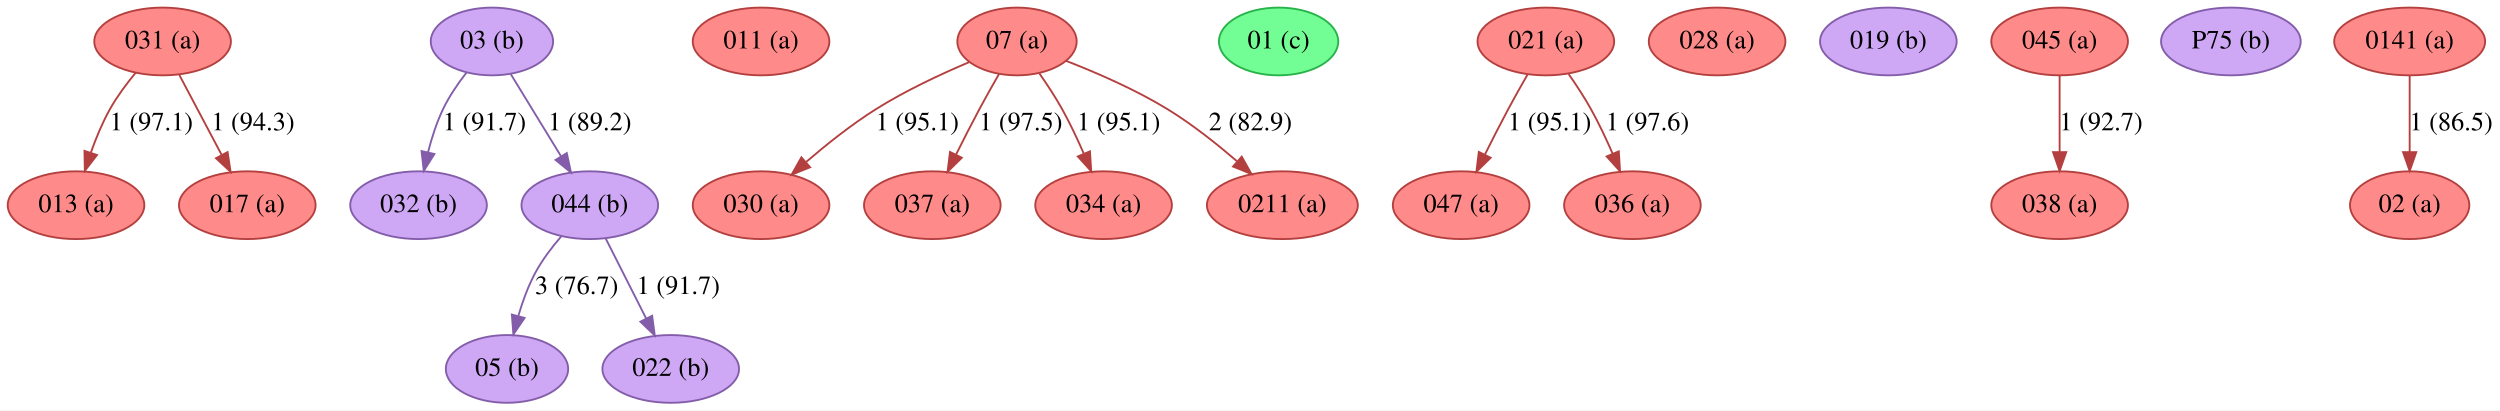
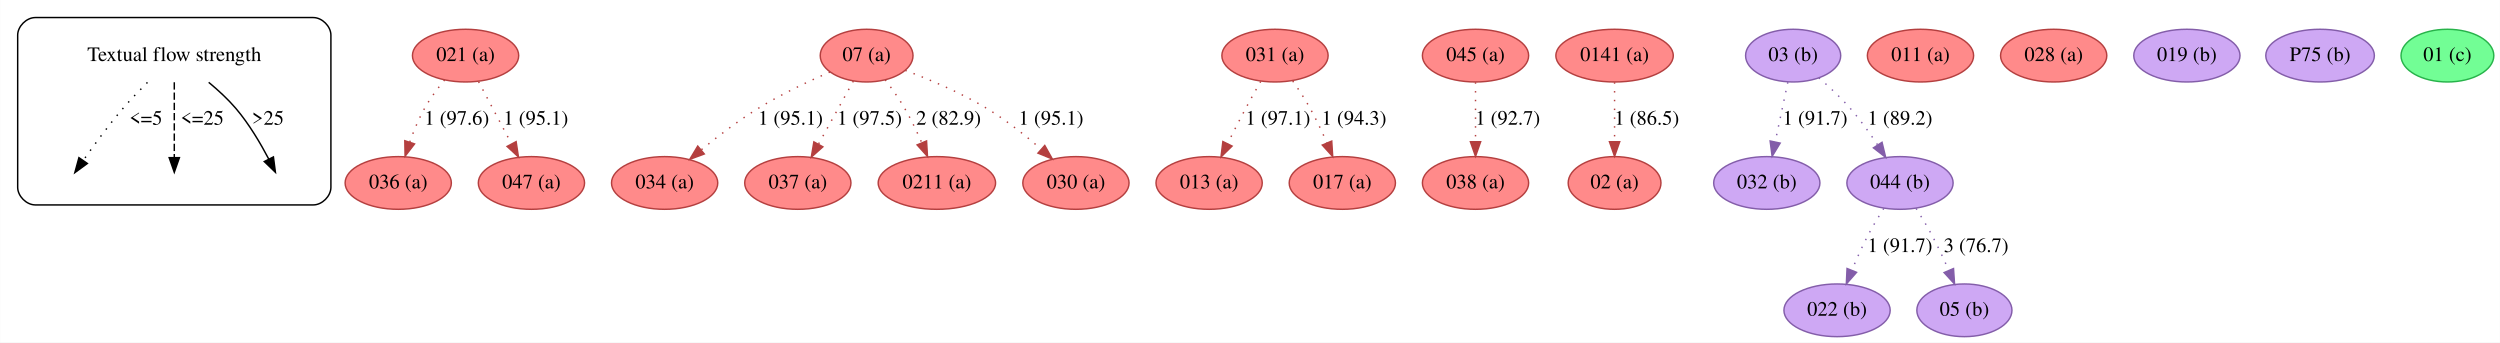
- <svg xmlns="http://www.w3.org/2000/svg" width="1328pt" height="218pt" viewBox="0.00 0.00 1328.40 218.00">
-   <g id="graph0" class="graph" transform="scale(1 1) rotate(0) translate(4 214)">
-     <polygon fill="white" stroke="none" points="-4,4 -4,-214 1324.4,-214 1324.4,4 -4,4" />
+ <svg xmlns="http://www.w3.org/2000/svg" width="1708pt" height="234pt" viewBox="0.00 0.00 1707.85 234.00">
+   <g id="graph0" class="graph" transform="scale(1 1) rotate(0) translate(4 230)">
+     <polygon fill="white" stroke="none" points="-4,4 -4,-230 1703.85,-230 1703.85,4 -4,4" />
+     <g id="clust1" class="cluster">
+       <path fill="none" stroke="black" d="M20,-90C20,-90 210,-90 210,-90 216,-90 222,-96 222,-102 222,-102 222,-206 222,-206 222,-212 216,-218 210,-218 210,-218 20,-218 20,-218 14,-218 8,-212 8,-206 8,-206 8,-102 8,-102 8,-96 14,-90 20,-90" />
+     </g>
    <g id="node1" class="node">
-       <ellipse fill="#ff8a8a" stroke="#b43f3f" cx="36.397" cy="-105" rx="36.294" ry="18" />
-       <text text-anchor="middle" x="36.397" y="-101.3" font-family="Times,serif" font-size="14.00">013 (a)</text>
+       <text text-anchor="middle" x="115" y="-188.3" font-family="Times,serif" font-size="14.00">Textual flow strength</text>
    </g>
-     <g id="node2" class="node">
-       <ellipse fill="#cea8f4" stroke="#835da9" cx="265.397" cy="-18" rx="32.494" ry="18" />
-       <text text-anchor="middle" x="265.397" y="-14.3" font-family="Times,serif" font-size="14.00">05 (b)</text>
+     <g id="edge1" class="edge">
+       <path fill="none" stroke="black" stroke-dasharray="1,5" d="M96.666,-173.686C91.132,-168.194 85.161,-161.989 80,-156 70.171,-144.593 60.072,-130.779 52.914,-120.563" />
+       <polygon fill="black" stroke="black" points="55.614,-118.314 47.056,-112.068 49.851,-122.288 55.614,-118.314" />
+       <text text-anchor="middle" x="95.5" y="-144.8" font-family="Times,serif" font-size="14.00">&lt;=5  </text>
    </g>
-     <g id="node3" class="node">
-       <ellipse fill="#ff8a8a" stroke="#b43f3f" cx="400.397" cy="-192" rx="36.294" ry="18" />
-       <text text-anchor="middle" x="400.397" y="-188.3" font-family="Times,serif" font-size="14.00">011 (a)</text>
+     <g id="edge2" class="edge">
+       <path fill="none" stroke="black" stroke-dasharray="5,2" d="M115,-173.799C115,-158.794 115,-137.174 115,-122.409" />
+       <polygon fill="black" stroke="black" points="118.5,-122.293 115,-112.293 111.5,-122.293 118.5,-122.293" />
+       <text text-anchor="middle" x="134" y="-144.8" font-family="Times,serif" font-size="14.00">  &lt;=25</text>
    </g>
-     <g id="node4" class="node">
-       <ellipse fill="#ff8a8a" stroke="#b43f3f" cx="127.397" cy="-105" rx="36.294" ry="18" />
-       <text text-anchor="middle" x="127.397" y="-101.3" font-family="Times,serif" font-size="14.00">017 (a)</text>
+     <g id="edge3" class="edge">
+       <path fill="none" stroke="black" d="M138.503,-173.76C144.906,-168.462 151.567,-162.344 157,-156 166.087,-145.39 174.095,-131.689 179.546,-121.313" />
+       <polygon fill="black" stroke="black" points="182.722,-122.789 184.091,-112.283 176.469,-119.642 182.722,-122.789" />
+       <text text-anchor="middle" x="179" y="-144.8" font-family="Times,serif" font-size="14.00">&gt;25</text>
    </g>
    <g id="node5" class="node">
-       <ellipse fill="#ff8a8a" stroke="#b43f3f" cx="536.397" cy="-192" rx="31.695" ry="18" />
-       <text text-anchor="middle" x="536.397" y="-188.3" font-family="Times,serif" font-size="14.00">07 (a)</text>
+       <ellipse fill="#ff8a8a" stroke="#b43f3f" cx="314" cy="-192" rx="36.294" ry="18" />
+       <text text-anchor="middle" x="314" y="-188.3" font-family="Times,serif" font-size="14.00">021 (a)</text>
    </g>
    <g id="node6" class="node">
-       <ellipse fill="#ff8a8a" stroke="#b43f3f" cx="400.397" cy="-105" rx="36.294" ry="18" />
-       <text text-anchor="middle" x="400.397" y="-101.3" font-family="Times,serif" font-size="14.00">030 (a)</text>
+       <ellipse fill="#ff8a8a" stroke="#b43f3f" cx="268" cy="-105" rx="36.294" ry="18" />
+       <text text-anchor="middle" x="268" y="-101.3" font-family="Times,serif" font-size="14.00">036 (a)</text>
    </g>
-     <g id="edge1" class="edge">
-       <path fill="none" stroke="#b43f3f" d="M510.92,-180.993C496.007,-174.682 477.085,-165.871 461.397,-156 448.467,-147.864 435.222,-137.324 424.392,-128.02" />
-       <polygon fill="#b43f3f" stroke="#b43f3f" points="426.451,-125.17 416.626,-121.206 421.834,-130.432 426.451,-125.17" />
-       <text text-anchor="middle" x="483.397" y="-144.8" font-family="Times,serif" font-size="14.00">1 (95.1)</text>
+     <g id="edge4" class="edge">
+       <path fill="none" stroke="#b43f3f" stroke-dasharray="1,5" d="M299.713,-175.414C294.903,-169.617 289.8,-162.791 286,-156 281.99,-148.834 278.593,-140.608 275.867,-132.924" />
+       <polygon fill="#b43f3f" stroke="#b43f3f" points="279.138,-131.666 272.675,-123.271 272.492,-133.864 279.138,-131.666" />
+       <text text-anchor="middle" x="308" y="-144.8" font-family="Times,serif" font-size="14.00">1 (97.6)</text>
+     </g>
+     <g id="node7" class="node">
+       <ellipse fill="#ff8a8a" stroke="#b43f3f" cx="359" cy="-105" rx="36.294" ry="18" />
+       <text text-anchor="middle" x="359" y="-101.3" font-family="Times,serif" font-size="14.00">047 (a)</text>
+     </g>
+     <g id="edge5" class="edge">
+       <path fill="none" stroke="#b43f3f" stroke-dasharray="1,5" d="M322.891,-174.207C329.3,-162.099 338.071,-145.533 345.363,-131.759" />
+       <polygon fill="#b43f3f" stroke="#b43f3f" points="348.542,-133.234 350.128,-122.758 342.356,-129.959 348.542,-133.234" />
+       <text text-anchor="middle" x="362" y="-144.8" font-family="Times,serif" font-size="14.00">1 (95.1)</text>
+     </g>
+     <g id="node8" class="node">
+       <ellipse fill="#ff8a8a" stroke="#b43f3f" cx="588" cy="-192" rx="31.695" ry="18" />
+       <text text-anchor="middle" x="588" y="-188.3" font-family="Times,serif" font-size="14.00">07 (a)</text>
+     </g>
+     <g id="node9" class="node">
+       <ellipse fill="#ff8a8a" stroke="#b43f3f" cx="450" cy="-105" rx="36.294" ry="18" />
+       <text text-anchor="middle" x="450" y="-101.3" font-family="Times,serif" font-size="14.00">034 (a)</text>
+     </g>
+     <g id="edge6" class="edge">
+       <path fill="none" stroke="#b43f3f" stroke-dasharray="1,5" d="M562.956,-180.809C548.274,-174.434 529.605,-165.622 514,-156 500.479,-147.664 486.464,-136.981 475.009,-127.633" />
+       <polygon fill="#b43f3f" stroke="#b43f3f" points="477.091,-124.813 467.163,-121.113 472.617,-130.196 477.091,-124.813" />
+       <text text-anchor="middle" x="536" y="-144.8" font-family="Times,serif" font-size="14.00">1 (95.1)</text>
+     </g>
+     <g id="node10" class="node">
+       <ellipse fill="#ff8a8a" stroke="#b43f3f" cx="541" cy="-105" rx="36.294" ry="18" />
+       <text text-anchor="middle" x="541" y="-101.3" font-family="Times,serif" font-size="14.00">037 (a)</text>
+     </g>
+     <g id="edge7" class="edge">
+       <path fill="none" stroke="#b43f3f" stroke-dasharray="1,5" d="M578.938,-174.611C572.219,-162.46 562.93,-145.66 555.225,-131.725" />
+       <polygon fill="#b43f3f" stroke="#b43f3f" points="558.097,-129.686 550.195,-122.629 551.971,-133.073 558.097,-129.686" />
+       <text text-anchor="middle" x="590" y="-144.8" font-family="Times,serif" font-size="14.00">1 (97.5)</text>
    </g>
    <g id="node11" class="node">
-       <ellipse fill="#ff8a8a" stroke="#b43f3f" cx="491.397" cy="-105" rx="36.294" ry="18" />
-       <text text-anchor="middle" x="491.397" y="-101.3" font-family="Times,serif" font-size="14.00">037 (a)</text>
+       <ellipse fill="#ff8a8a" stroke="#b43f3f" cx="636" cy="-105" rx="40.094" ry="18" />
+       <text text-anchor="middle" x="636" y="-101.3" font-family="Times,serif" font-size="14.00">0211 (a)</text>
    </g>
-     <g id="edge4" class="edge">
-       <path fill="none" stroke="#b43f3f" d="M526.847,-174.723C523.473,-168.861 519.699,-162.17 516.397,-156 512.229,-148.213 507.866,-139.645 503.972,-131.834" />
-       <polygon fill="#b43f3f" stroke="#b43f3f" points="507.069,-130.2 499.5,-122.785 500.793,-133.301 507.069,-130.2" />
-       <text text-anchor="middle" x="538.397" y="-144.8" font-family="Times,serif" font-size="14.00">1 (97.5)</text>
+     <g id="edge8" class="edge">
+       <path fill="none" stroke="#b43f3f" stroke-dasharray="1,5" d="M600.693,-175.487C605.203,-169.587 610.119,-162.674 614,-156 618.291,-148.622 622.284,-140.251 625.658,-132.498" />
+       <polygon fill="#b43f3f" stroke="#b43f3f" points="628.947,-133.706 629.577,-123.13 622.489,-131.004 628.947,-133.706" />
+       <text text-anchor="middle" x="644" y="-144.8" font-family="Times,serif" font-size="14.00">2 (82.9)</text>
+     </g>
+     <g id="node12" class="node">
+       <ellipse fill="#ff8a8a" stroke="#b43f3f" cx="731" cy="-105" rx="36.294" ry="18" />
+       <text text-anchor="middle" x="731" y="-101.3" font-family="Times,serif" font-size="14.00">030 (a)</text>
+     </g>
+     <g id="edge9" class="edge">
+       <path fill="none" stroke="#b43f3f" stroke-dasharray="1,5" d="M614.407,-181.916C630.951,-175.703 652.396,-166.673 670,-156 683.063,-148.08 696.326,-137.567 707.133,-128.226" />
+       <polygon fill="#b43f3f" stroke="#b43f3f" points="709.706,-130.622 714.874,-121.373 705.066,-125.38 709.706,-130.622" />
+       <text text-anchor="middle" x="714" y="-144.8" font-family="Times,serif" font-size="14.00">1 (95.1)</text>
+     </g>
+     <g id="node13" class="node">
+       <ellipse fill="#ff8a8a" stroke="#b43f3f" cx="867" cy="-192" rx="36.294" ry="18" />
+       <text text-anchor="middle" x="867" y="-188.3" font-family="Times,serif" font-size="14.00">031 (a)</text>
+     </g>
+     <g id="node14" class="node">
+       <ellipse fill="#ff8a8a" stroke="#b43f3f" cx="822" cy="-105" rx="36.294" ry="18" />
+       <text text-anchor="middle" x="822" y="-101.3" font-family="Times,serif" font-size="14.00">013 (a)</text>
+     </g>
+     <g id="edge10" class="edge">
+       <path fill="none" stroke="#b43f3f" stroke-dasharray="1,5" d="M857.247,-174.371C853.926,-168.593 850.236,-162.047 847,-156 842.833,-148.213 838.469,-139.645 834.575,-131.834" />
+       <polygon fill="#b43f3f" stroke="#b43f3f" points="837.672,-130.2 830.104,-122.785 831.397,-133.301 837.672,-130.2" />
+       <text text-anchor="middle" x="869" y="-144.8" font-family="Times,serif" font-size="14.00">1 (97.1)</text>
+     </g>
+     <g id="node15" class="node">
+       <ellipse fill="#ff8a8a" stroke="#b43f3f" cx="913" cy="-105" rx="36.294" ry="18" />
+       <text text-anchor="middle" x="913" y="-101.3" font-family="Times,serif" font-size="14.00">017 (a)</text>
+     </g>
+     <g id="edge11" class="edge">
+       <path fill="none" stroke="#b43f3f" stroke-dasharray="1,5" d="M879.129,-174.67C883.149,-168.917 887.489,-162.309 891,-156 895.15,-148.542 899.102,-140.148 902.481,-132.398" />
+       <polygon fill="#b43f3f" stroke="#b43f3f" points="905.764,-133.619 906.427,-123.044 899.315,-130.897 905.764,-133.619" />
+       <text text-anchor="middle" x="921" y="-144.8" font-family="Times,serif" font-size="14.00">1 (94.3)</text>
+     </g>
+     <g id="node16" class="node">
+       <ellipse fill="#ff8a8a" stroke="#b43f3f" cx="1004" cy="-192" rx="36.294" ry="18" />
+       <text text-anchor="middle" x="1004" y="-188.3" font-family="Times,serif" font-size="14.00">045 (a)</text>
+     </g>
+     <g id="node17" class="node">
+       <ellipse fill="#ff8a8a" stroke="#b43f3f" cx="1004" cy="-105" rx="36.294" ry="18" />
+       <text text-anchor="middle" x="1004" y="-101.3" font-family="Times,serif" font-size="14.00">038 (a)</text>
+     </g>
+     <g id="edge12" class="edge">
+       <path fill="none" stroke="#b43f3f" stroke-dasharray="1,5" d="M1004,-173.799C1004,-162.163 1004,-146.548 1004,-133.237" />
+       <polygon fill="#b43f3f" stroke="#b43f3f" points="1007.5,-133.175 1004,-123.175 1000.5,-133.175 1007.5,-133.175" />
+       <text text-anchor="middle" x="1026" y="-144.8" font-family="Times,serif" font-size="14.00">1 (92.7)</text>
    </g>
    <g id="node18" class="node">
-       <ellipse fill="#ff8a8a" stroke="#b43f3f" cx="582.397" cy="-105" rx="36.294" ry="18" />
-       <text text-anchor="middle" x="582.397" y="-101.3" font-family="Times,serif" font-size="14.00">034 (a)</text>
-     </g>
-     <g id="edge2" class="edge">
-       <path fill="none" stroke="#b43f3f" d="M548.28,-175.022C552.368,-169.187 556.814,-162.438 560.397,-156 564.547,-148.542 568.498,-140.148 571.877,-132.398" />
-       <polygon fill="#b43f3f" stroke="#b43f3f" points="575.161,-133.619 575.824,-123.044 568.712,-130.897 575.161,-133.619" />
-       <text text-anchor="middle" x="590.397" y="-144.8" font-family="Times,serif" font-size="14.00">1 (95.1)</text>
+       <ellipse fill="#ff8a8a" stroke="#b43f3f" cx="1099" cy="-192" rx="40.094" ry="18" />
+       <text text-anchor="middle" x="1099" y="-188.3" font-family="Times,serif" font-size="14.00">0141 (a)</text>
    </g>
    <g id="node19" class="node">
-       <ellipse fill="#ff8a8a" stroke="#b43f3f" cx="677.397" cy="-105" rx="40.094" ry="18" />
-       <text text-anchor="middle" x="677.397" y="-101.3" font-family="Times,serif" font-size="14.00">0211 (a)</text>
+       <ellipse fill="#ff8a8a" stroke="#b43f3f" cx="1099" cy="-105" rx="31.695" ry="18" />
+       <text text-anchor="middle" x="1099" y="-101.3" font-family="Times,serif" font-size="14.00">02 (a)</text>
    </g>
-     <g id="edge3" class="edge">
-       <path fill="none" stroke="#b43f3f" d="M562.511,-181.676C578.595,-175.43 599.332,-166.451 616.397,-156 629.331,-148.078 642.493,-137.651 653.263,-128.37" />
-       <polygon fill="#b43f3f" stroke="#b43f3f" points="655.805,-130.795 660.99,-121.556 651.175,-125.545 655.805,-130.795" />
-       <text text-anchor="middle" x="660.397" y="-144.8" font-family="Times,serif" font-size="14.00">2 (82.9)</text>
-     </g>
-     <g id="node7" class="node">
-       <ellipse fill="#72fe95" stroke="#27b34a" cx="675.397" cy="-192" rx="31.695" ry="18" />
-       <text text-anchor="middle" x="675.397" y="-188.3" font-family="Times,serif" font-size="14.00">01 (c)</text>
-     </g>
-     <g id="node8" class="node">
-       <ellipse fill="#ff8a8a" stroke="#b43f3f" cx="817.397" cy="-192" rx="36.294" ry="18" />
-       <text text-anchor="middle" x="817.397" y="-188.3" font-family="Times,serif" font-size="14.00">021 (a)</text>
-     </g>
-     <g id="node10" class="node">
-       <ellipse fill="#ff8a8a" stroke="#b43f3f" cx="772.397" cy="-105" rx="36.294" ry="18" />
-       <text text-anchor="middle" x="772.397" y="-101.3" font-family="Times,serif" font-size="14.00">047 (a)</text>
-     </g>
-     <g id="edge6" class="edge">
-       <path fill="none" stroke="#b43f3f" d="M807.644,-174.371C804.322,-168.593 800.633,-162.047 797.397,-156 793.229,-148.213 788.866,-139.645 784.972,-131.834" />
-       <polygon fill="#b43f3f" stroke="#b43f3f" points="788.069,-130.2 780.5,-122.785 781.793,-133.301 788.069,-130.2" />
-       <text text-anchor="middle" x="819.397" y="-144.8" font-family="Times,serif" font-size="14.00">1 (95.1)</text>
-     </g>
-     <g id="node13" class="node">
-       <ellipse fill="#ff8a8a" stroke="#b43f3f" cx="863.397" cy="-105" rx="36.294" ry="18" />
-       <text text-anchor="middle" x="863.397" y="-101.3" font-family="Times,serif" font-size="14.00">036 (a)</text>
-     </g>
-     <g id="edge5" class="edge">
-       <path fill="none" stroke="#b43f3f" d="M829.526,-174.67C833.546,-168.917 837.886,-162.309 841.397,-156 845.547,-148.542 849.498,-140.148 852.877,-132.398" />
-       <polygon fill="#b43f3f" stroke="#b43f3f" points="856.161,-133.619 856.824,-123.044 849.712,-130.897 856.161,-133.619" />
-       <text text-anchor="middle" x="871.397" y="-144.8" font-family="Times,serif" font-size="14.00">1 (97.6)</text>
-     </g>
-     <g id="node9" class="node">
-       <ellipse fill="#ff8a8a" stroke="#b43f3f" cx="908.397" cy="-192" rx="36.294" ry="18" />
-       <text text-anchor="middle" x="908.397" y="-188.3" font-family="Times,serif" font-size="14.00">028 (a)</text>
-     </g>
-     <g id="node12" class="node">
-       <ellipse fill="#cea8f4" stroke="#835da9" cx="218.397" cy="-105" rx="36.294" ry="18" />
-       <text text-anchor="middle" x="218.397" y="-101.3" font-family="Times,serif" font-size="14.00">032 (b)</text>
-     </g>
-     <g id="node14" class="node">
-       <ellipse fill="#cea8f4" stroke="#835da9" cx="352.397" cy="-18" rx="36.294" ry="18" />
-       <text text-anchor="middle" x="352.397" y="-14.3" font-family="Times,serif" font-size="14.00">022 (b)</text>
-     </g>
-     <g id="node15" class="node">
-       <ellipse fill="#cea8f4" stroke="#835da9" cx="999.397" cy="-192" rx="36.294" ry="18" />
-       <text text-anchor="middle" x="999.397" y="-188.3" font-family="Times,serif" font-size="14.00">019 (b)</text>
-     </g>
-     <g id="node16" class="node">
-       <ellipse fill="#ff8a8a" stroke="#b43f3f" cx="1090.4" cy="-192" rx="36.294" ry="18" />
-       <text text-anchor="middle" x="1090.4" y="-188.3" font-family="Times,serif" font-size="14.00">045 (a)</text>
-     </g>
-     <g id="node17" class="node">
-       <ellipse fill="#ff8a8a" stroke="#b43f3f" cx="1090.4" cy="-105" rx="36.294" ry="18" />
-       <text text-anchor="middle" x="1090.4" y="-101.3" font-family="Times,serif" font-size="14.00">038 (a)</text>
-     </g>
-     <g id="edge7" class="edge">
-       <path fill="none" stroke="#b43f3f" d="M1090.4,-173.799C1090.4,-162.163 1090.4,-146.548 1090.4,-133.237" />
-       <polygon fill="#b43f3f" stroke="#b43f3f" points="1093.9,-133.175 1090.4,-123.175 1086.9,-133.175 1093.9,-133.175" />
-       <text text-anchor="middle" x="1112.4" y="-144.8" font-family="Times,serif" font-size="14.00">1 (92.7)</text>
+     <g id="edge13" class="edge">
+       <path fill="none" stroke="#b43f3f" stroke-dasharray="1,5" d="M1099,-173.799C1099,-162.163 1099,-146.548 1099,-133.237" />
+       <polygon fill="#b43f3f" stroke="#b43f3f" points="1102.5,-133.175 1099,-123.175 1095.5,-133.175 1102.5,-133.175" />
+       <text text-anchor="middle" x="1121" y="-144.8" font-family="Times,serif" font-size="14.00">1 (86.5)</text>
    </g>
    <g id="node20" class="node">
-       <ellipse fill="#cea8f4" stroke="#835da9" cx="1181.4" cy="-192" rx="37.093" ry="18" />
-       <text text-anchor="middle" x="1181.4" y="-188.3" font-family="Times,serif" font-size="14.00">P75 (b)</text>
+       <ellipse fill="#cea8f4" stroke="#835da9" cx="1221" cy="-192" rx="32.494" ry="18" />
+       <text text-anchor="middle" x="1221" y="-188.3" font-family="Times,serif" font-size="14.00">03 (b)</text>
    </g>
    <g id="node21" class="node">
-       <ellipse fill="#cea8f4" stroke="#835da9" cx="257.397" cy="-192" rx="32.494" ry="18" />
-       <text text-anchor="middle" x="257.397" y="-188.3" font-family="Times,serif" font-size="14.00">03 (b)</text>
+       <ellipse fill="#cea8f4" stroke="#835da9" cx="1203" cy="-105" rx="36.294" ry="18" />
+       <text text-anchor="middle" x="1203" y="-101.3" font-family="Times,serif" font-size="14.00">032 (b)</text>
    </g>
-     <g id="edge8" class="edge">
-       <path fill="none" stroke="#835da9" d="M243.842,-175.455C239.349,-169.661 234.666,-162.827 231.397,-156 227.988,-148.881 225.386,-140.749 223.44,-133.14" />
-       <polygon fill="#835da9" stroke="#835da9" points="226.816,-132.204 221.178,-123.234 219.992,-133.763 226.816,-132.204" />
-       <text text-anchor="middle" x="253.397" y="-144.8" font-family="Times,serif" font-size="14.00">1 (91.7)</text>
+     <g id="edge14" class="edge">
+       <path fill="none" stroke="#835da9" stroke-dasharray="1,5" d="M1217.36,-173.799C1214.89,-162.163 1211.59,-146.548 1208.77,-133.237" />
+       <polygon fill="#835da9" stroke="#835da9" points="1212.13,-132.233 1206.64,-123.175 1205.28,-133.684 1212.13,-132.233" />
+       <text text-anchor="middle" x="1236" y="-144.8" font-family="Times,serif" font-size="14.00">1 (91.7)</text>
+     </g>
+     <g id="node22" class="node">
+       <ellipse fill="#cea8f4" stroke="#835da9" cx="1294" cy="-105" rx="36.294" ry="18" />
+       <text text-anchor="middle" x="1294" y="-101.3" font-family="Times,serif" font-size="14.00">044 (b)</text>
+     </g>
+     <g id="edge15" class="edge">
+       <path fill="none" stroke="#835da9" stroke-dasharray="1,5" d="M1238.55,-176.85C1245.58,-170.783 1253.53,-163.398 1260,-156 1266.7,-148.338 1273.2,-139.31 1278.69,-131.048" />
+       <polygon fill="#835da9" stroke="#835da9" points="1281.73,-132.785 1284.22,-122.485 1275.85,-128.99 1281.73,-132.785" />
+       <text text-anchor="middle" x="1294" y="-144.8" font-family="Times,serif" font-size="14.00">1 (89.2)</text>
+     </g>
+     <g id="node23" class="node">
+       <ellipse fill="#cea8f4" stroke="#835da9" cx="1251" cy="-18" rx="36.294" ry="18" />
+       <text text-anchor="middle" x="1251" y="-14.3" font-family="Times,serif" font-size="14.00">022 (b)</text>
+     </g>
+     <g id="edge16" class="edge">
+       <path fill="none" stroke="#835da9" stroke-dasharray="1,5" d="M1282.91,-87.592C1279.23,-81.832 1275.24,-75.241 1272,-69 1268.09,-61.482 1264.34,-53.07 1261.11,-45.322" />
+       <polygon fill="#835da9" stroke="#835da9" points="1264.32,-43.939 1257.33,-35.98 1257.83,-46.563 1264.32,-43.939" />
+       <text text-anchor="middle" x="1294" y="-57.8" font-family="Times,serif" font-size="14.00">1 (91.7)</text>
+     </g>
+     <g id="node24" class="node">
+       <ellipse fill="#cea8f4" stroke="#835da9" cx="1338" cy="-18" rx="32.494" ry="18" />
+       <text text-anchor="middle" x="1338" y="-14.3" font-family="Times,serif" font-size="14.00">05 (b)</text>
+     </g>
+     <g id="edge17" class="edge">
+       <path fill="none" stroke="#835da9" stroke-dasharray="1,5" d="M1305.03,-87.56C1308.71,-81.798 1312.7,-75.213 1316,-69 1320,-61.46 1323.91,-53.042 1327.29,-45.295" />
+       <polygon fill="#835da9" stroke="#835da9" points="1330.57,-46.53 1331.27,-35.958 1324.13,-43.788 1330.57,-46.53" />
+       <text text-anchor="middle" x="1346" y="-57.8" font-family="Times,serif" font-size="14.00">3 (76.7)</text>
    </g>
    <g id="node25" class="node">
-       <ellipse fill="#cea8f4" stroke="#835da9" cx="309.397" cy="-105" rx="36.294" ry="18" />
-       <text text-anchor="middle" x="309.397" y="-101.3" font-family="Times,serif" font-size="14.00">044 (b)</text>
+       <ellipse fill="#ff8a8a" stroke="#b43f3f" cx="1308" cy="-192" rx="36.294" ry="18" />
+       <text text-anchor="middle" x="1308" y="-188.3" font-family="Times,serif" font-size="14.00">011 (a)</text>
    </g>
-     <g id="edge9" class="edge">
-       <path fill="none" stroke="#835da9" d="M267.423,-174.611C274.976,-162.264 285.467,-145.117 294.07,-131.053" />
-       <polygon fill="#835da9" stroke="#835da9" points="297.168,-132.695 299.401,-122.339 291.197,-129.042 297.168,-132.695" />
-       <text text-anchor="middle" x="309.397" y="-144.8" font-family="Times,serif" font-size="14.00">1 (89.2)</text>
+     <g id="node26" class="node">
+       <ellipse fill="#ff8a8a" stroke="#b43f3f" cx="1399" cy="-192" rx="36.294" ry="18" />
+       <text text-anchor="middle" x="1399" y="-188.3" font-family="Times,serif" font-size="14.00">028 (a)</text>
    </g>
-     <g id="node22" class="node">
-       <ellipse fill="#ff8a8a" stroke="#b43f3f" cx="1276.4" cy="-192" rx="40.094" ry="18" />
-       <text text-anchor="middle" x="1276.4" y="-188.3" font-family="Times,serif" font-size="14.00">0141 (a)</text>
+     <g id="node27" class="node">
+       <ellipse fill="#cea8f4" stroke="#835da9" cx="1490" cy="-192" rx="36.294" ry="18" />
+       <text text-anchor="middle" x="1490" y="-188.3" font-family="Times,serif" font-size="14.00">019 (b)</text>
    </g>
-     <g id="node23" class="node">
-       <ellipse fill="#ff8a8a" stroke="#b43f3f" cx="1276.4" cy="-105" rx="31.695" ry="18" />
-       <text text-anchor="middle" x="1276.4" y="-101.3" font-family="Times,serif" font-size="14.00">02 (a)</text>
+     <g id="node28" class="node">
+       <ellipse fill="#cea8f4" stroke="#835da9" cx="1581" cy="-192" rx="37.093" ry="18" />
+       <text text-anchor="middle" x="1581" y="-188.3" font-family="Times,serif" font-size="14.00">P75 (b)</text>
    </g>
-     <g id="edge10" class="edge">
-       <path fill="none" stroke="#b43f3f" d="M1276.4,-173.799C1276.4,-162.163 1276.4,-146.548 1276.4,-133.237" />
-       <polygon fill="#b43f3f" stroke="#b43f3f" points="1279.9,-133.175 1276.4,-123.175 1272.9,-133.175 1279.9,-133.175" />
-       <text text-anchor="middle" x="1298.4" y="-144.8" font-family="Times,serif" font-size="14.00">1 (86.5)</text>
-     </g>
-     <g id="node24" class="node">
-       <ellipse fill="#ff8a8a" stroke="#b43f3f" cx="82.397" cy="-192" rx="36.294" ry="18" />
-       <text text-anchor="middle" x="82.397" y="-188.3" font-family="Times,serif" font-size="14.00">031 (a)</text>
-     </g>
-     <g id="edge11" class="edge">
-       <path fill="none" stroke="#b43f3f" d="M68.109,-175.414C63.3,-169.617 58.197,-162.791 54.397,-156 50.387,-148.834 46.99,-140.608 44.264,-132.924" />
-       <polygon fill="#b43f3f" stroke="#b43f3f" points="47.535,-131.666 41.072,-123.271 40.888,-133.864 47.535,-131.666" />
-       <text text-anchor="middle" x="76.397" y="-144.8" font-family="Times,serif" font-size="14.00">1 (97.1)</text>
-     </g>
-     <g id="edge12" class="edge">
-       <path fill="none" stroke="#b43f3f" d="M91.287,-174.207C97.697,-162.099 106.468,-145.533 113.76,-131.759" />
-       <polygon fill="#b43f3f" stroke="#b43f3f" points="116.939,-133.234 118.525,-122.758 110.752,-129.959 116.939,-133.234" />
-       <text text-anchor="middle" x="130.397" y="-144.8" font-family="Times,serif" font-size="14.00">1 (94.3)</text>
-     </g>
-     <g id="edge13" class="edge">
-       <path fill="none" stroke="#835da9" d="M294.365,-88.599C289.362,-82.819 284.122,-75.956 280.397,-69 276.632,-61.969 273.682,-53.864 271.433,-46.254" />
-       <polygon fill="#835da9" stroke="#835da9" points="274.746,-45.092 268.789,-36.33 267.982,-46.894 274.746,-45.092" />
-       <text text-anchor="middle" x="302.397" y="-57.8" font-family="Times,serif" font-size="14.00">3 (76.7)</text>
-     </g>
-     <g id="edge14" class="edge">
-       <path fill="none" stroke="#835da9" d="M317.892,-87.207C324.017,-75.099 332.398,-58.533 339.366,-44.759" />
-       <polygon fill="#835da9" stroke="#835da9" points="342.528,-46.261 343.919,-35.758 336.282,-43.102 342.528,-46.261" />
-       <text text-anchor="middle" x="356.397" y="-57.8" font-family="Times,serif" font-size="14.00">1 (91.7)</text>
+     <g id="node29" class="node">
+       <ellipse fill="#72fe95" stroke="#27b34a" cx="1668" cy="-192" rx="31.695" ry="18" />
+       <text text-anchor="middle" x="1668" y="-188.3" font-family="Times,serif" font-size="14.00">01 (c)</text>
    </g>
  </g>
</svg>
